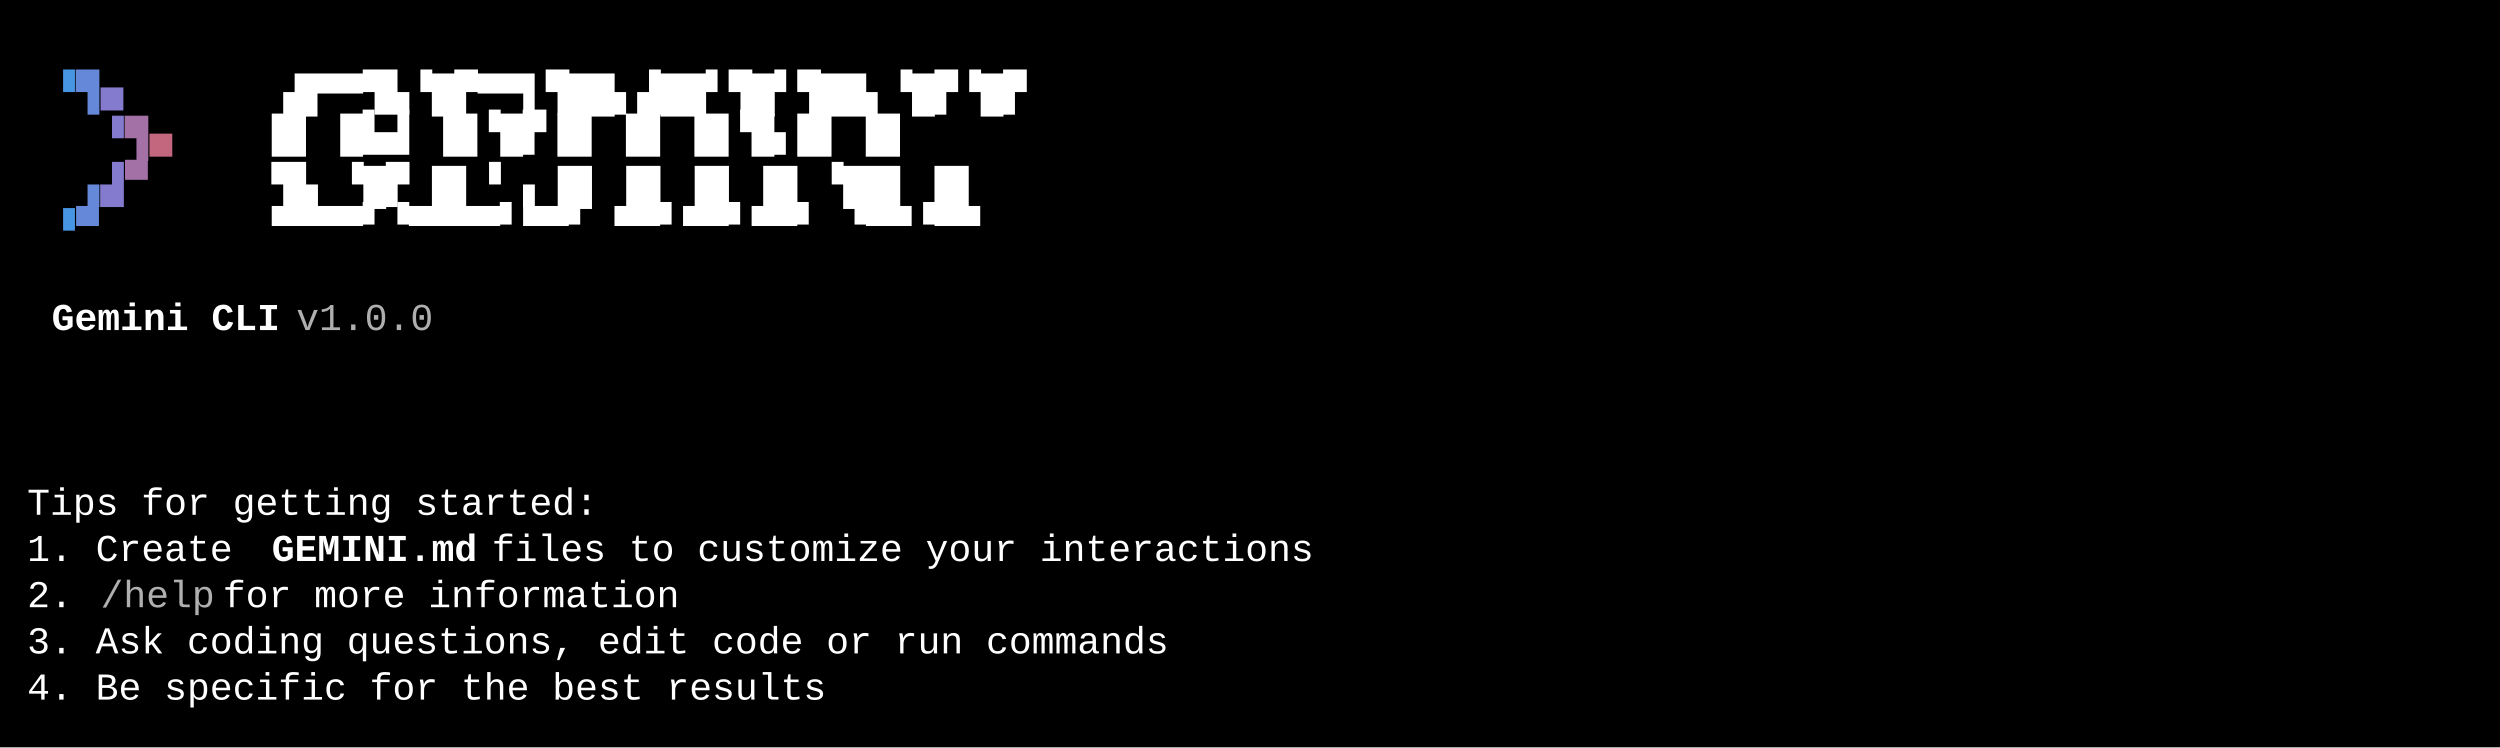
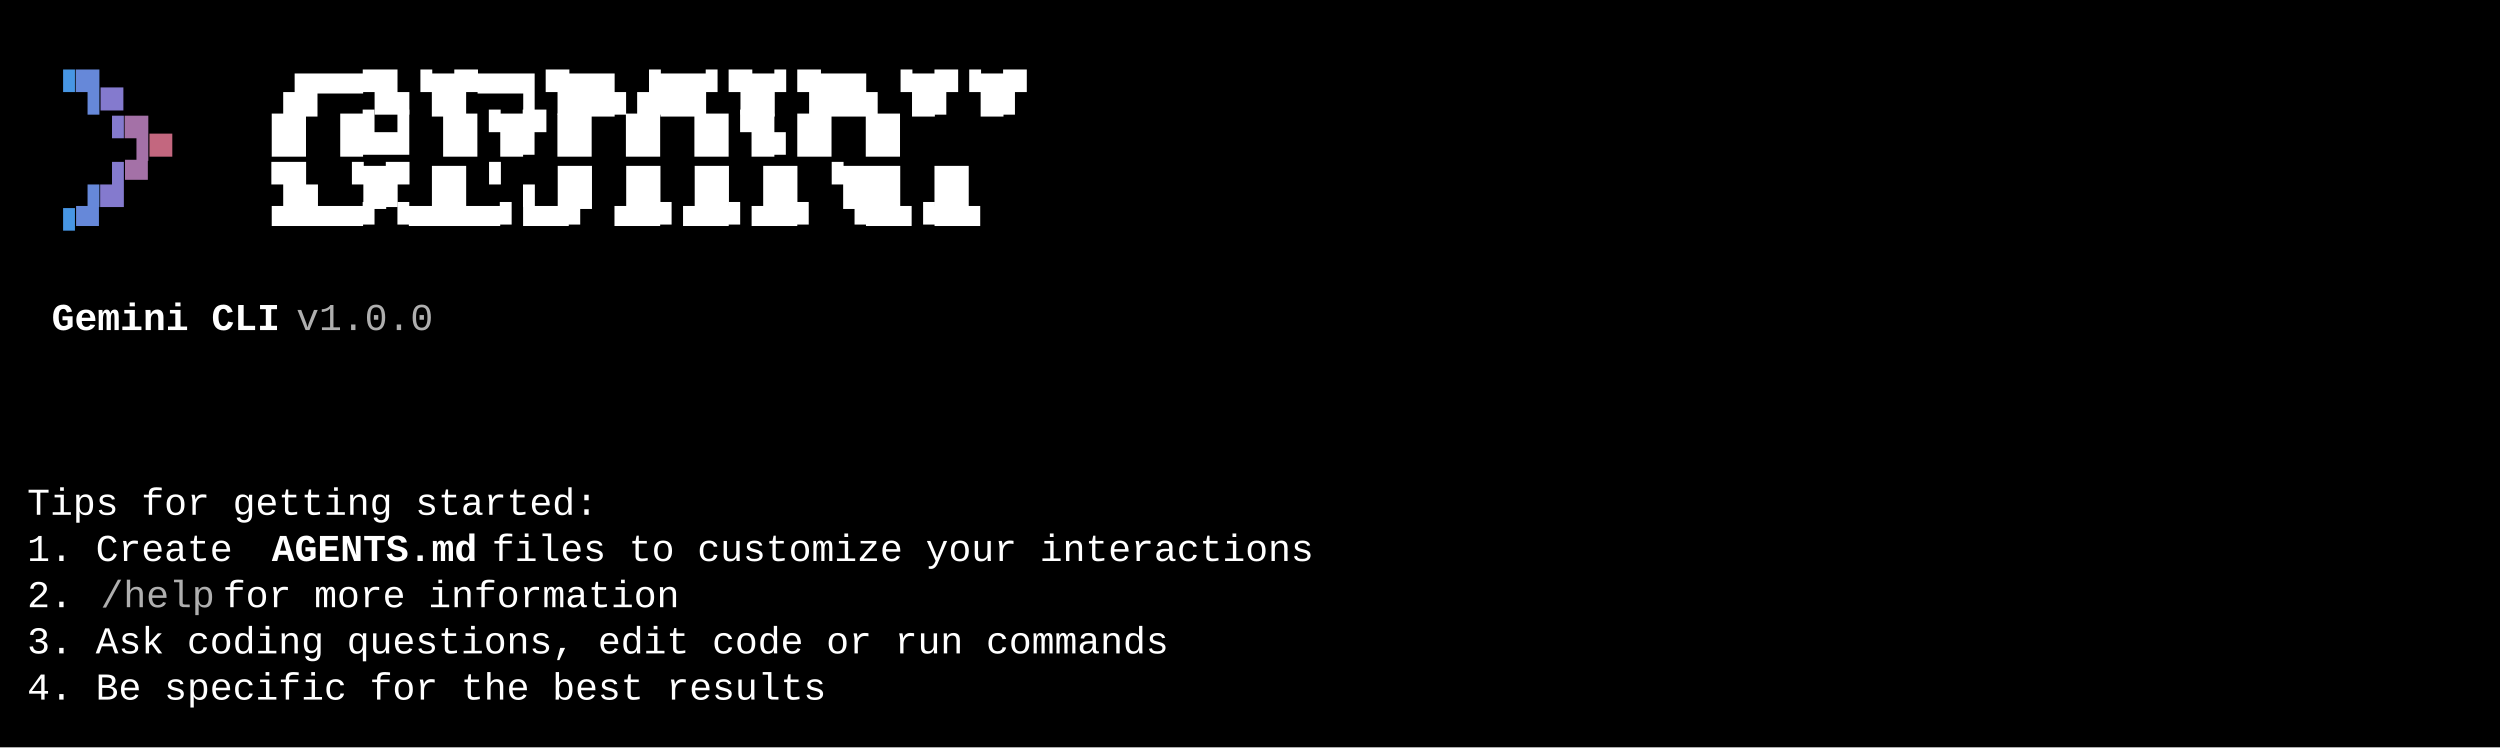
<svg xmlns="http://www.w3.org/2000/svg" width="920" height="275" viewBox="0 0 920 275">
  <style>
    text { font-family: Consolas, "Courier New", monospace; font-size: 14px; dominant-baseline: text-before-edge; white-space: pre; }
  </style>
  <rect width="920" height="275" fill="#000000" />
  <g transform="translate(10, 10)">
    <text x="9" y="19" fill="#4796e4" textLength="9" lengthAdjust="spacingAndGlyphs">▝</text>
    <text x="18" y="19" fill="#6688d9" textLength="9" lengthAdjust="spacingAndGlyphs">▜</text>
    <text x="27" y="19" fill="#847ace" textLength="9" lengthAdjust="spacingAndGlyphs">▄</text>
    <text x="90" y="19" fill="#ffffff" textLength="297" lengthAdjust="spacingAndGlyphs">▗█▀▀▜▙▝█▛▀▀▌▜██▖▟██▘▜█▘▜██▖▝█▛▝█▛</text>
    <text x="27" y="36" fill="#847ace" textLength="9" lengthAdjust="spacingAndGlyphs">▝</text>
    <text x="36" y="36" fill="#a471a7" textLength="9" lengthAdjust="spacingAndGlyphs">▜</text>
    <text x="45" y="36" fill="#c3677f" textLength="9" lengthAdjust="spacingAndGlyphs">▄</text>
    <text x="90" y="36" fill="#ffffff" textLength="297" lengthAdjust="spacingAndGlyphs">█▌     █▙▟  ▐█▝█▛▐█ ▐█ ▐█▝█▖█▌ █▌</text>
    <text x="18" y="53" fill="#6688d9" textLength="9" lengthAdjust="spacingAndGlyphs">▗</text>
    <text x="27" y="53" fill="#847ace" textLength="9" lengthAdjust="spacingAndGlyphs">▟</text>
    <text x="36" y="53" fill="#a471a7" textLength="9" lengthAdjust="spacingAndGlyphs">▀</text>
    <text x="90" y="53" fill="#ffffff" textLength="297" lengthAdjust="spacingAndGlyphs">▜▙ ▝█▛ █▌▝ ▖▐█   ▐█ ▐█ ▐█ ▝██▌ █▌</text>
    <text x="9" y="70" fill="#4796e4" textLength="9" lengthAdjust="spacingAndGlyphs">▝</text>
    <text x="18" y="70" fill="#6688d9" textLength="9" lengthAdjust="spacingAndGlyphs">▀</text>
    <text x="90" y="70" fill="#ffffff" textLength="297" lengthAdjust="spacingAndGlyphs"> ▀▀▀▀▘▝▀▀▀▀▘▀▀▘  ▀▀▘▀▀▘▀▀▘ ▝▀▀▝▀▀</text>
    <text x="9" y="104" fill="#ffffff" textLength="90" lengthAdjust="spacingAndGlyphs" font-weight="bold">Gemini CLI</text>
    <text x="99" y="104" fill="#afafaf" textLength="63" lengthAdjust="spacingAndGlyphs"> v1.0.0</text>
    <text x="0" y="172" fill="#ffffff" textLength="225" lengthAdjust="spacingAndGlyphs">Tips for getting started:</text>
    <text x="0" y="189" fill="#ffffff" textLength="90" lengthAdjust="spacingAndGlyphs">1. Create </text>
-     <text x="90" y="189" fill="#ffffff" textLength="81" lengthAdjust="spacingAndGlyphs" font-weight="bold">GEMINI.md</text>
+     <text x="90" y="189" fill="#ffffff" textLength="81" lengthAdjust="spacingAndGlyphs" font-weight="bold">AGENTS.md</text>
    <text x="171" y="189" fill="#ffffff" textLength="333" lengthAdjust="spacingAndGlyphs"> files to customize your interactions</text>
    <text x="0" y="206" fill="#ffffff" textLength="27" lengthAdjust="spacingAndGlyphs">2. </text>
    <text x="27" y="206" fill="#afafaf" textLength="45" lengthAdjust="spacingAndGlyphs">/help</text>
    <text x="72" y="206" fill="#ffffff" textLength="189" lengthAdjust="spacingAndGlyphs"> for more information</text>
    <text x="0" y="223" fill="#ffffff" textLength="450" lengthAdjust="spacingAndGlyphs">3. Ask coding questions, edit code or run commands</text>
    <text x="0" y="240" fill="#ffffff" textLength="315" lengthAdjust="spacingAndGlyphs">4. Be specific for the best results</text>
  </g>
</svg>
